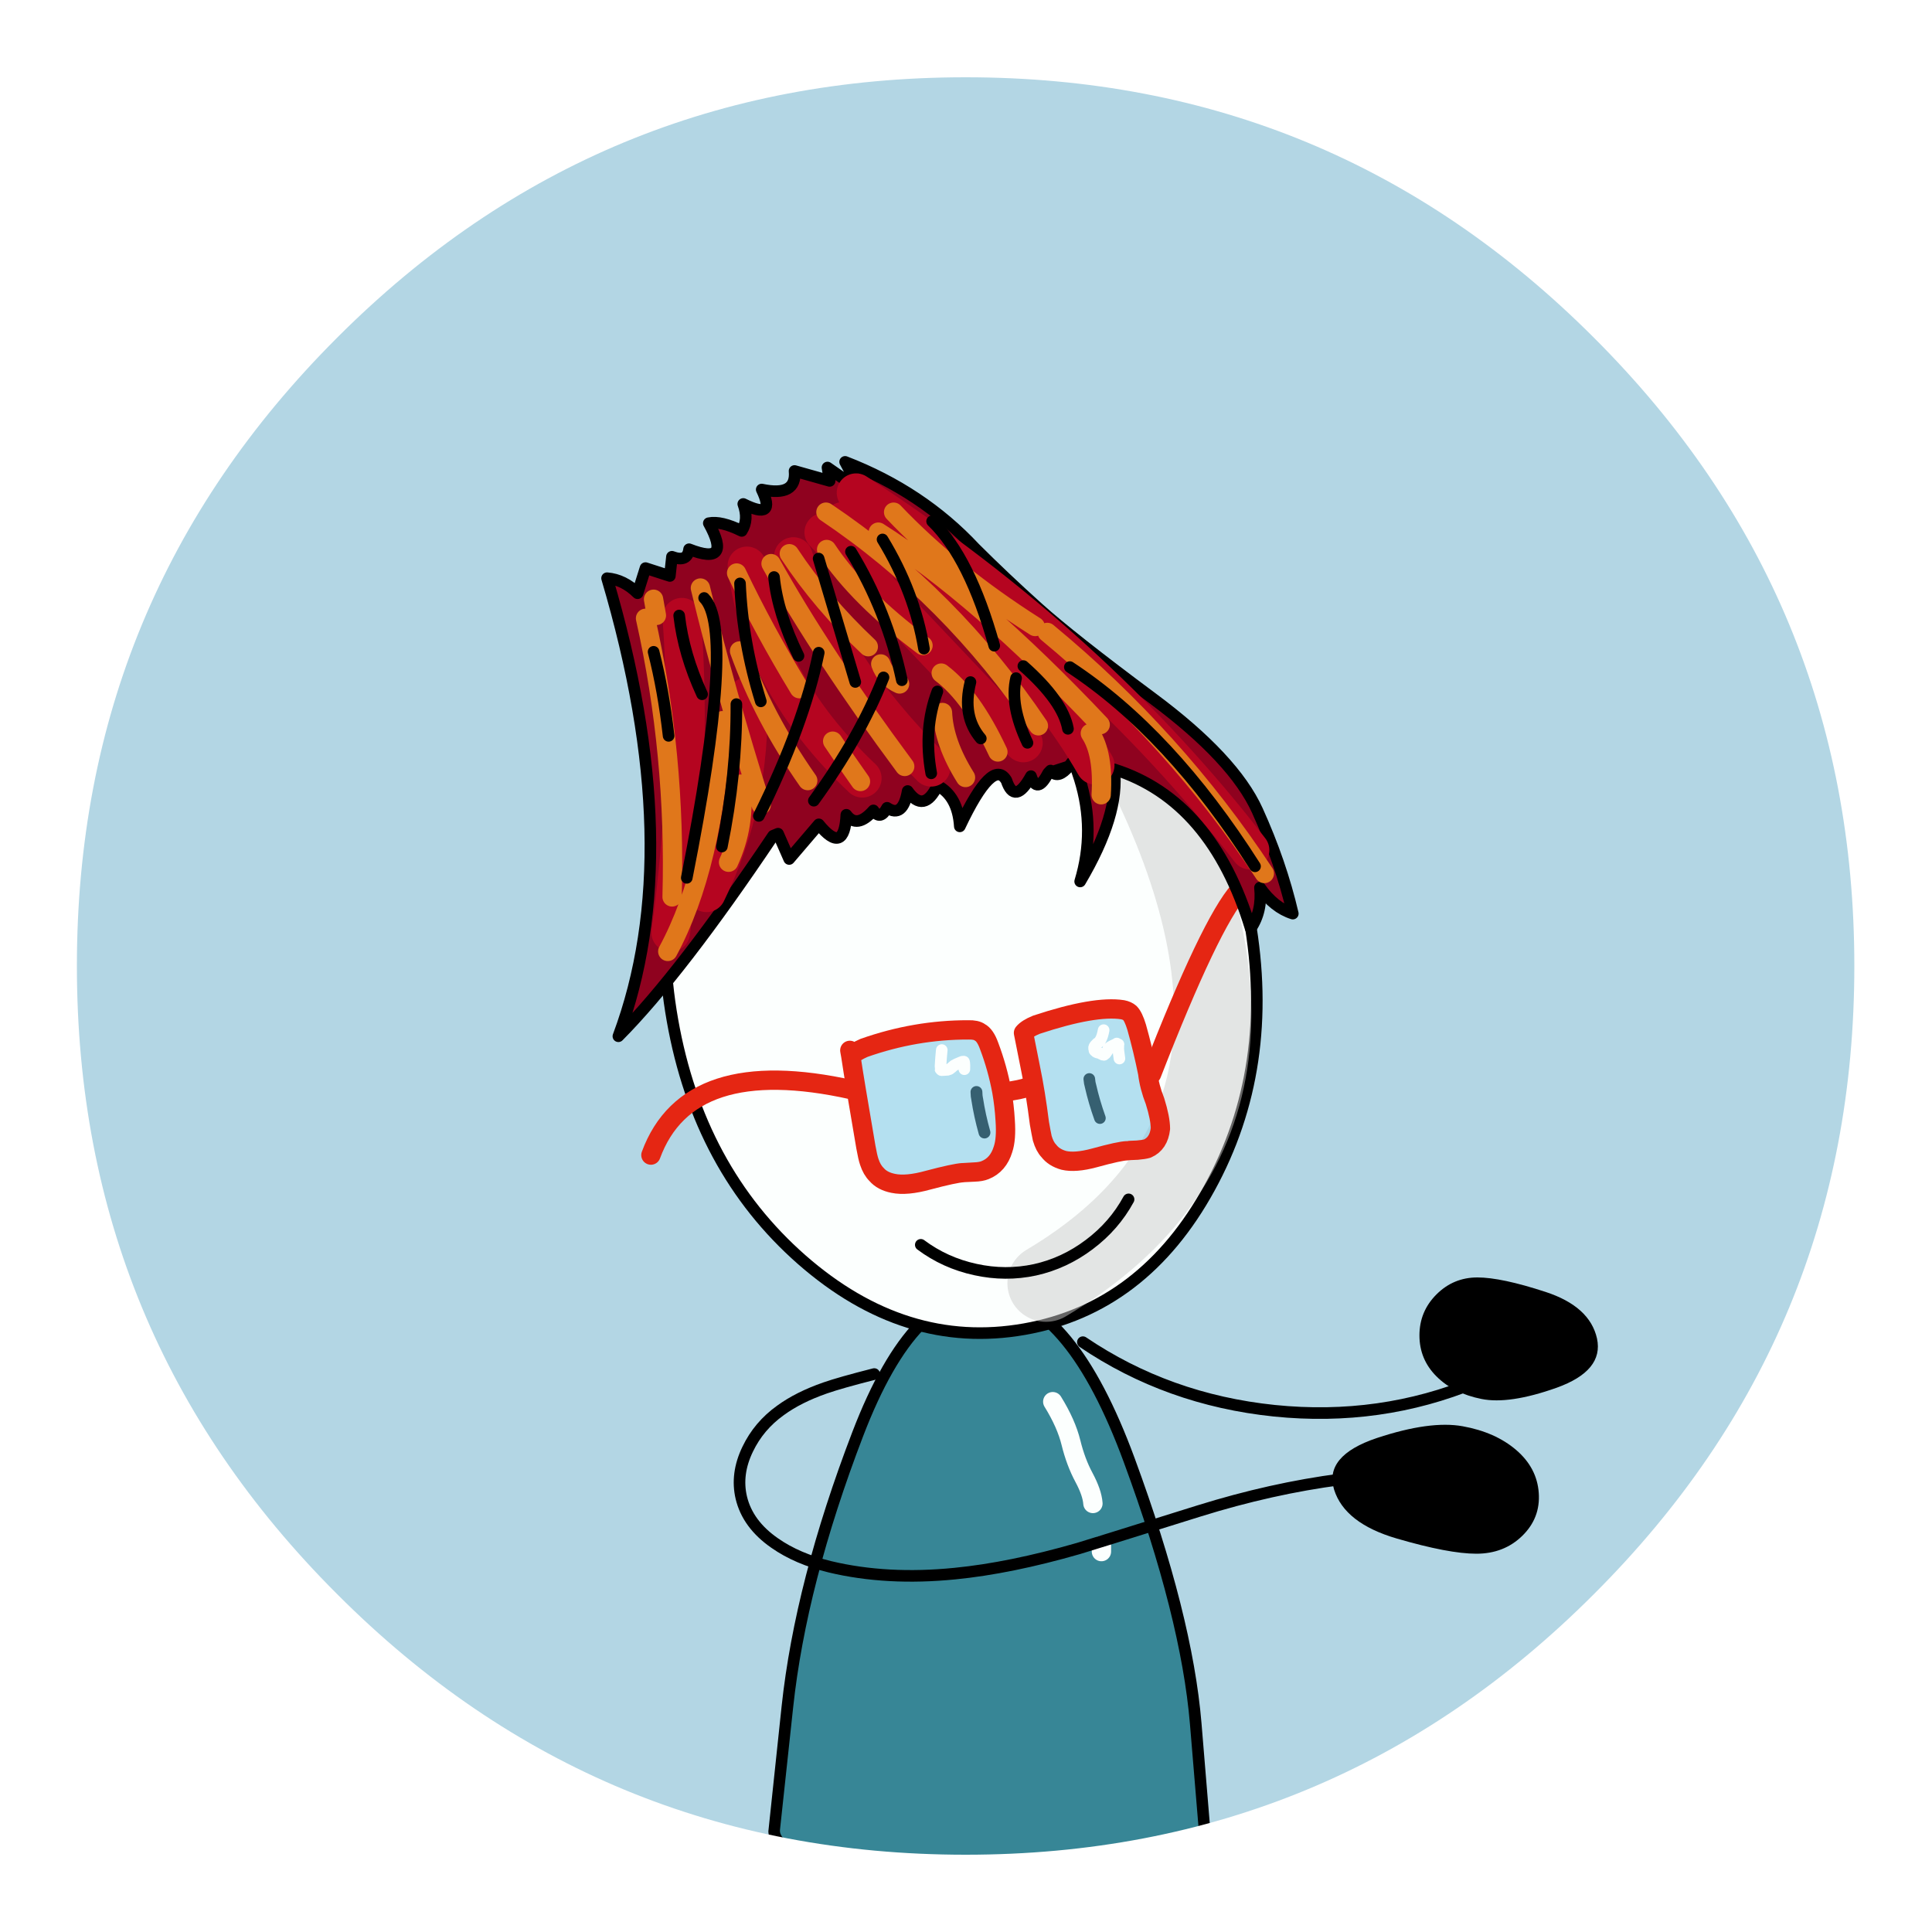
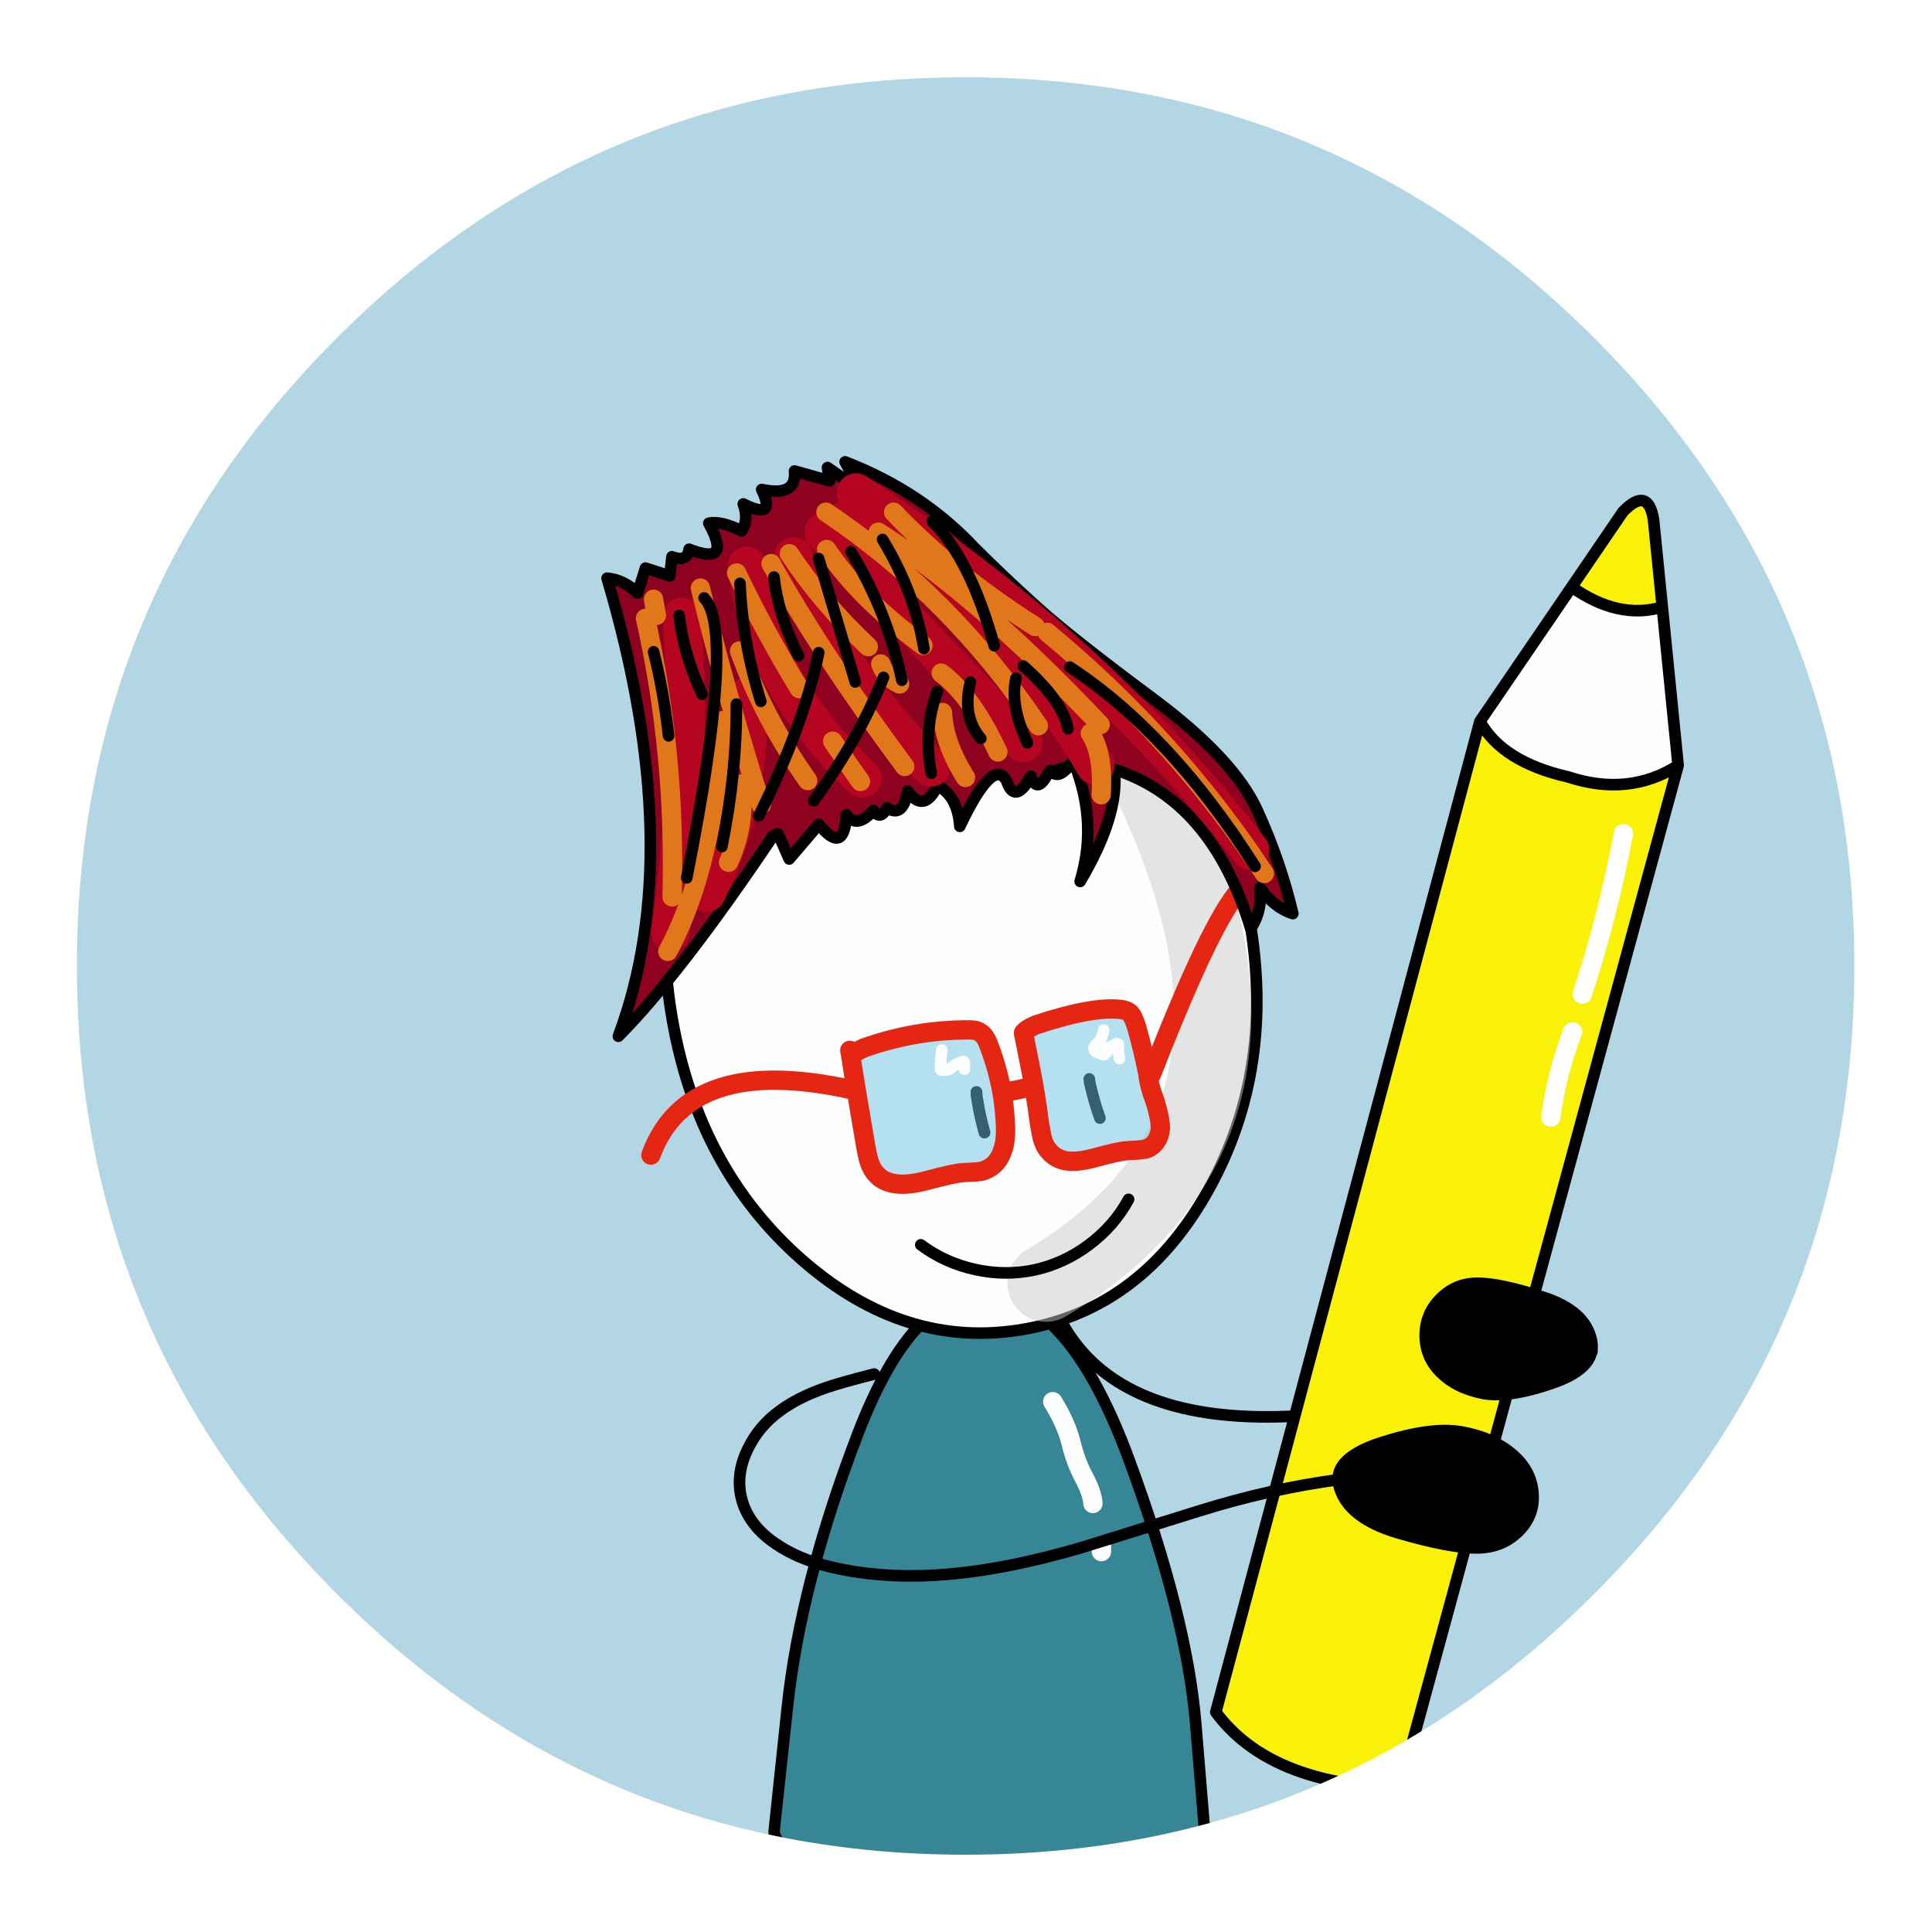
<svg xmlns="http://www.w3.org/2000/svg" xmlns:xlink="http://www.w3.org/1999/xlink" version="1.1" preserveAspectRatio="none" x="0px" y="0px" width="500px" height="500px" viewBox="0 0 500 500">
  <defs>
    <g id="background_0_Layer0_0_FILL">
      <path fill="#B3D6E4" stroke="none" d=" M 173.2 -173.25 Q 101.5 -245 0 -245 -101.5 -245 -173.25 -173.25 -245 -101.5 -245 0 -245 101.5 -173.25 173.2 -101.5 245 0 245 101.5 245 173.2 173.2 245 101.5 245 0 245 -101.5 173.2 -173.25 Z" />
    </g>
    <g id="lijf_0_Layer1_0_FILL">
      <path fill="#378696" stroke="none" d=" M 36.15 -34.2 Q 21.257 -74.688 0.95 -77.05 -19.313 -79.422 -34.1 -40.9 -48.838 -2.368 -52.3 29.65 -55.704 61.706 -55.7 61.75 -55.7 67.25 -39.45 71.15 -23.1 75.05 0 75.05 23.1 75.05 39.4 71.15 55.7 67.25 55.7 61.75 55.701 61.702 53.4 34 51.095 6.293 36.15 -34.2 Z" />
    </g>
    <g id="hoofd_7_Layer10_0_FILL">
      <path fill="#FCFFFE" stroke="none" d=" M 44.5 -28.8 Q 66.75 -56.5 66.75 -95.65 66.75 -134.8 44.5 -162.5 22.3 -190.2 -9.05 -190.2 -40.4 -190.2 -62.65 -162.5 -84.85 -134.8 -84.85 -95.65 -84.85 -56.5 -62.65 -28.8 -40.4 -1.1 -9.05 -1.1 22.3 -1.1 44.5 -28.8 Z" />
    </g>
    <g id="bril1_0_Layer1_0_FILL">
      <path fill="#6DC2E4" fill-opacity="0.498" stroke="none" d=" M 18.55 -0.5 Q 18.5 -6.65 17.35 -12.7 16.85 -15.6 15.6 -16.55 14.8 -17.4 12.75 -17.7 -0.7 -20.1 -14.6 -17.8 -17.25 -17.15 -18.35 -16.3 -18.45 -12.45 -18.5 -7.1 -18.55 -0.8 -18.6 7.55 -18.6 10.25 -18.4 11.5 -18.1 13.65 -17.1 15.05 -15.95 17 -13.25 18.05 -10 19.35 -4.25 18.8 2.8 18.2 5 18.45 5.15 18.45 7.9 18.8 9.65 19.05 10.75 18.8 14.35 18.05 16.25 14.3 17.6 11.85 18.1 7.05 18.55 3.25 18.55 -0.5 Z" />
    </g>
    <g id="bril2_0_Layer1_0_FILL">
-       <path fill="#6DC2E4" fill-opacity="0.498" stroke="none" d=" M 9.85 -16.55 Q 9.3 -17.25 8.15 -17.7 1.25 -20.05 -14.5 -17.75 -17.05 -17.2 -18.15 -16.25 -18.05 -12.25 -17.95 -7.05 -17.75 -0.6 -18.15 7.5 -18.15 10.1 -18.1 11.45 -17.85 13.7 -17 14.95 -16 16.9 -13.6 18.05 -10.8 19.25 -5.75 18.8 1.15 18.15 3 18.45 3.1 18.4 5.6 18.75 7.2 18.9 8.2 18.8 11.35 18.05 12.45 14.3 12.9 11.7 12.3 7.05 11.5 3.15 11.7 -0.4 11.55 -6.7 10.95 -12.6 10.6 -15.5 9.85 -16.55 Z" />
+       <path fill="#6DC2E4" fill-opacity="0.498" stroke="none" d=" M 11.7 -0.4 Q 11.55 -6.7 10.95 -12.6 10.6 -15.5 9.85 -16.55 9.3 -17.25 8.15 -17.7 1.25 -20.05 -14.5 -17.75 -17.05 -17.2 -18.15 -16.25 -18.05 -12.25 -17.95 -7.05 -17.75 -0.6 -18.15 7.5 -18.15 10.1 -18.1 11.45 -17.85 13.7 -17 14.95 -16 16.9 -13.6 18.05 -10.8 19.25 -5.75 18.8 1.15 18.15 3 18.45 3.1 18.4 5.6 18.75 7.2 18.9 8.2 18.8 11.35 18.05 12.45 14.3 12.9 11.7 12.3 7.05 11.5 3.15 11.7 -0.4 Z" />
    </g>
    <g id="haar_0_Layer3_0_FILL">
      <path fill="#8F021F" stroke="none" d=" M 37.5 -22.7 Q 30.35 -31.85 24.1 -40.75 13.15 -57.6 -5.1 -68.6 L -2.5 -60.65 -9.85 -67.95 -9.9 -64.45 -18.4 -68.55 Q -18.95 -61.8 -27.6 -65.3 -25.15 -56.65 -32.95 -62.45 -32.2 -58.2 -34.55 -55.65 -39.4 -59.2 -42.6 -59.1 -38.45 -47 -48.8 -53.35 -49.8 -50 -53.5 -52.2 L -54.9 -47.4 -60.75 -50.5 -63.9 -44.45 Q -66.8 -48.55 -71 -49.65 -62.7 23.4 -88.7 67.6 -70.05 54.45 -40.25 23.45 L -38.9 23.15 -37.2 30.1 -28.1 22.6 Q -23 31.75 -20.65 21.4 -18.6 25.55 -13.55 21.5 -12.3 24.45 -9.95 21.45 -6.4 24.85 -3.95 18.1 -0.85 24.65 3.9 18.05 8.6 21.7 7.75 29.45 19.25 13.25 21.7 19.85 22.7 26.6 28.15 19.85 28.85 24.85 32.65 19.85 L 33.4 19.3 Q 33.5 19.5 33.65 19.7 L 38.25 19.05 Q 38.65 18.65 39.15 18.2 L 39.8 18.8 Q 40.2 20.8 40.45 22.8 42.2 36.55 35.95 48.9 49.1 33.55 49.65 21.85 73.15 34.15 77.3 68.55 81.05 64.7 81.5 58.55 84.2 64.3 88.7 66.65 87.95 53 84.3 38.8 80.65 24.55 62.65 5.5 44.65 -13.55 37.5 -22.7 Z" />
+     </g>
+     <g id="potlood_0_Layer0_0_FILL">
+       <path fill="#FAF109" stroke="none" d=" M 59.85 -98.05 Q 47.05 -89.9 31.35 -95.1 14.35 -98.95 8.55 -109.45 L -59.8 146.95 Q -46.05 165.6 -12.15 166.65 L 59.85 -98.05 M 45.7 -80.4 Q 43.75 -70 41.1 -59.6 38.45 -49.25 35.05 -38.85 38.45 -49.25 41.1 -59.6 43.75 -70 45.7 -80.4 M 32.55 -29.1 Q 28.55 -18.85 26.9 -7.05 28.55 -18.85 32.55 -29.1 M 53.5 -161.5 Q 52.15 -170.45 45.6 -163.75 L 32.3 -144.25 Q 44.35 -135.7 55.75 -139.05 L 53.5 -161.5 Z" />
+       <path fill="#FCFFFE" stroke="none" d=" M 32.3 -144.25 L 8.55 -109.45 Q 14.35 -98.95 31.35 -95.1 47.05 -89.9 59.85 -98.05 L 55.75 -139.05 Q 44.35 -135.7 32.3 -144.25 Z" />
    </g>
    <g id="handje_0_Layer0_0_FILL">
      <path fill="#000000" stroke="none" d=" M -41.05 -14 Q -45.45 -9.6 -45.45 -3.4 -45.45 2.8 -41.05 7.2 -36.65 11.6 -29.4 13.05 -22.2 14.5 -9.95 10.15 2.3 5.75 0.5 -2.6 -1.35 -10.9 -12.8 -14.65 -24.25 -18.4 -30.45 -18.4 -36.65 -18.4 -41.05 -14 Z" />
    </g>
    <g id="afdek_0_Layer0_0_FILL">
-       <path fill="#FFFFFF" stroke="none" d=" M 250 250 L 250 -250 -250 -250 -250 250 250 250 M -169.8 -169.7 Q -99.55 -240 -0.1 -240 99.3 -240 169.55 -169.7 239.9 -99.45 239.9 0 239.9 99.45 169.55 169.65 99.3 240 -0.1 240 -99.55 240 -169.8 169.65 -240.1 99.45 -240.1 0 -240.1 -99.45 -169.8 -169.7 Z" />
+       <path fill="#FFFFFF" stroke="none" d=" M 250 -250 L -250 -250 -250 250 250 250 250 -250 M -169.8 -169.7 Q -99.55 -240 -0.1 -240 99.3 -240 169.55 -169.7 239.9 -99.45 239.9 0 239.9 99.45 169.55 169.65 99.3 240 -0.1 240 -99.55 240 -169.8 169.65 -240.1 99.45 -240.1 0 -240.1 -99.45 -169.8 -169.7 Z" />
    </g>
-     <path id="Layer7_0_1_STROKES" stroke="#000000" stroke-width="3" stroke-linejoin="round" stroke-linecap="round" fill="none" d=" M 280.25 347.35 Q 302.25 362.25 329.8 365.1 357.25 367.9 381.85 357.75" />
+     <path id="Symbool_127_0_Layer0_0_1_STROKES" stroke="#000000" stroke-width="3" stroke-linejoin="round" stroke-linecap="round" fill="none" d=" M -70.15 -15.7 Q -50.6 38.75 70.15 -1.25" />
    <path id="lijf_0_Layer1_0_1_STROKES" stroke="#000000" stroke-width="3" stroke-linejoin="round" stroke-linecap="round" fill="none" d=" M 55.7 61.75 Q 55.7 67.25 39.4 71.15 23.1 75.05 0 75.05 -23.1 75.05 -39.45 71.15 -55.7 67.25 -55.7 61.75 -55.704 61.706 -52.275 29.675 -48.838 -2.368 -34.075 -40.9 -19.313 -79.422 0.975 -77.05 21.257 -74.688 36.175 -34.2 51.095 6.293 53.4 34 55.701 61.702 55.7 61.75 Z" />
-     <path id="lijf_0_Layer0_0_1_STROKES" stroke="#FCFFFE" stroke-width="5" stroke-linejoin="round" stroke-linecap="round" fill="none" d=" M 16.4 -49.3 Q 19.9 -43.647 21.125 -38.65 22.351 -33.659 24.475 -29.7 26.599 -25.738 26.8 -22.95 M 29 -10.5 L 29 -12.05" />
+     <path id="lijf_0_Layer0_0_1_STROKES" stroke="#FCFFFE" stroke-width="5" stroke-linejoin="round" stroke-linecap="round" fill="none" d=" M 29 -10.5 L 29 -12.05 M 16.4 -49.3 Q 19.9 -43.647 21.125 -38.65 22.351 -33.659 24.475 -29.7 26.599 -25.738 26.8 -22.95" />
    <path id="hoofd_7_Layer10_0_1_STROKES" stroke="#000000" stroke-width="3" stroke-linejoin="round" stroke-linecap="round" fill="none" d=" M 66.75 -95.65 Q 66.75 -56.5 44.5 -28.8 22.3 -1.1 -9.05 -1.1 -40.4 -1.1 -62.65 -28.8 -84.85 -56.5 -84.85 -95.65 -84.85 -134.8 -62.65 -162.5 -40.4 -190.2 -9.05 -190.2 22.3 -190.2 44.5 -162.5 66.75 -134.8 66.75 -95.65 Z" />
    <path id="hoofd_7_Layer9_0_1_STROKES" stroke="#CCCCCC" stroke-opacity="0.498" stroke-width="20" stroke-linejoin="round" stroke-linecap="round" fill="none" d=" M -1.45 -11.85 Q 75.95 -41.15 46.45 -139.75" />
    <path id="ogen_7_Layer0_0_1_STROKES" stroke="#000000" stroke-width="3" stroke-linejoin="round" stroke-linecap="round" fill="none" d=" M -1.9 -1.25 Q -2 -0.1 -1.9 0.6 -1.7 4.8 -0.95 9.2" />
    <path id="bril1_0_Layer1_0_1_STROKES" stroke="#E52613" stroke-width="5" stroke-linejoin="round" stroke-linecap="round" fill="none" d=" M -18.35 -16.3 Q -17.25 -17.15 -14.6 -17.8 -0.7 -20.1 12.75 -17.7 14.8 -17.4 15.6 -16.55 16.85 -15.6 17.35 -12.7 18.5 -6.65 18.55 -0.5 18.55 3.25 18.1 7.05 17.6 11.85 16.25 14.3 14.35 18.05 10.75 18.8 9.65 19.05 7.9 18.8 5.15 18.45 5 18.45 2.8 18.2 -4.25 18.8 -10 19.35 -13.25 18.05 -15.95 17 -17.1 15.05 -18.1 13.65 -18.4 11.5 -18.6 10.25 -18.6 7.55 -18.55 -0.8 -18.5 -7.1 -18.45 -12.45 -18.35 -16.3 -18.35 -17.1 -18.35 -17.8" />
    <path id="bril1_0_Layer0_0_1_STROKES" stroke="#FCFFFE" stroke-width="3" stroke-linejoin="round" stroke-linecap="round" fill="none" d=" M 5.1 -13.75 Q 4.5 -11.6 4.25 -10.5 4 -9.65 4 -9.1 3.9 -9 3.9 -8.95 3.9 -8.85 4 -8.85 4 -8.6 4.35 -8.6 4.6 -8.6 5.25 -8.5 5.7 -8.4 6 -8.5 6.3 -8.5 6.75 -8.8 L 7.5 -9.25 Q 8.1 -9.5 9.35 -9.75 L 9.85 -9.85 Q 10.25 -9.85 10.25 -9.75 L 10.25 -9.35 Q 10.25 -9.1 10 -7.85" />
    <path id="bril2_0_Layer1_0_1_STROKES" stroke="#E52613" stroke-width="5" stroke-linejoin="round" stroke-linecap="round" fill="none" d=" M -18.15 -16.25 Q -17.05 -17.2 -14.5 -17.75 1.25 -20.05 8.15 -17.7 9.3 -17.25 9.85 -16.55 10.6 -15.5 10.95 -12.6 11.55 -6.7 11.7 -0.4 11.5 3.15 12.3 7.05 12.9 11.7 12.45 14.3 11.35 18.05 8.2 18.8 7.2 18.9 5.6 18.75 3.1 18.4 3 18.45 1.15 18.15 -5.75 18.8 -10.8 19.25 -13.6 18.05 -16 16.9 -17 14.95 -17.85 13.7 -18.1 11.45 -18.15 10.1 -18.15 7.5 -17.75 -0.6 -17.95 -7.05 -18.05 -12.25 -18.15 -16.25 Z" />
    <path id="bril2_0_Layer0_0_1_STROKES" stroke="#FCFFFE" stroke-width="3" stroke-linejoin="round" stroke-linecap="round" fill="none" d=" M 2.4 -13.35 Q 1.4 -10.65 0.2 -10.3 -1.2 -9.45 -0.75 -8.8 L -0.8 -8.65 Q -0.95 -8.5 -0.7 -8.5 -0.75 -8.2 -0.15 -7.9 0 -7.95 0.8 -7.35 1.45 -6.8 1.5 -7.2 1.75 -7.05 2.15 -7.65 2.45 -7.75 2.75 -8.45 3.2 -8.8 4.6 -9.15 4.8 -8.85 5.15 -9.35 5.25 -9.1 5.55 -9.05 5.3 -8.65 5.4 -8.4 5.2 -7.9 5.15 -5.4" />
-     <path id="hoofd_7_Layer4_0_1_STROKES" stroke="#000000" stroke-width="3" stroke-linejoin="round" stroke-linecap="round" fill="none" d=" M -31.65 -27.25 Q -26.3 -21.55 -18.85 -18.5 -11.45 -15.45 -3.65 -15.75 4.15 -16.1 11.3 -19.75 18.5 -23.4 23.35 -29.5" />
-     <path id="hoofd_7_Layer3_0_1_STROKES" stroke="#E52613" stroke-width="5" stroke-linejoin="round" stroke-linecap="round" fill="none" d=" M 34.85 -60.4 Q 56.65 -96.3 65.45 -103.25" />
-     <path id="hoofd_7_Layer2_0_1_STROKES" stroke="#E52613" stroke-width="5" stroke-linejoin="round" stroke-linecap="round" fill="none" d=" M -3.1 -62.4 L -1.4 -62.4 Q 2.15 -62.35 3.45 -62.85" />
-     <path id="hoofd_7_Layer1_0_1_STROKES" stroke="#E52613" stroke-width="5" stroke-linejoin="round" stroke-linecap="round" fill="none" d=" M -96.4 -62.25 Q -82.3 -86.5 -42.2 -69.85" />
+     <path id="Symbool_212_0_Layer0_0_1_STROKES" stroke="#000000" stroke-width="3" stroke-linejoin="round" stroke-linecap="round" fill="none" d=" M -27.5 -4.65 Q -22.15 1.05 -14.7 4.1 -7.3 7.15 0.5 6.85 8.3 6.5 15.45 2.85 22.65 -0.8 27.5 -6.9" />
+     <path id="Symbool_187_0_Layer0_0_1_STROKES" stroke="#E52613" stroke-width="5" stroke-linejoin="round" stroke-linecap="round" fill="none" d=" M -15.3 21.4 Q 6.5 -14.5 15.3 -21.45" />
+     <path id="Symbool_162_0_Layer0_0_1_STROKES" stroke="#E52613" stroke-width="5" stroke-linejoin="round" stroke-linecap="round" fill="none" d=" M -3.25 0.2 L -1.55 0.2 Q 2 0.25 3.3 -0.25" />
+     <path id="Symbool_137_0_Layer0_0_1_STROKES" stroke="#E52613" stroke-width="5" stroke-linejoin="round" stroke-linecap="round" fill="none" d=" M -27.1 7.2 Q -13 -17.05 27.1 -0.4" />
    <path id="haar_0_Layer3_0_1_STROKES" stroke="#000000" stroke-width="3" stroke-linejoin="round" stroke-linecap="round" fill="none" d=" M 38.25 19.05 Q 38.65 18.65 39.15 18.2 L 39.8 18.8 Q 40.2 20.8 40.45 22.8 42.2 36.55 35.95 48.9 49.1 33.55 49.65 21.85 73.15 34.15 77.3 68.55 81.05 64.7 81.5 58.55 84.2 64.3 88.7 66.65 87.95 53 84.3 38.8 80.65 24.55 62.65 5.5 44.65 -13.55 37.5 -22.7 30.35 -31.85 24.1 -40.75 13.15 -57.6 -5.1 -68.6 L -2.5 -60.65 -9.85 -67.95 -9.9 -64.45 -18.4 -68.55 Q -18.95 -61.8 -27.6 -65.3 -25.15 -56.65 -32.95 -62.45 -32.2 -58.2 -34.55 -55.65 -39.4 -59.2 -42.6 -59.1 -38.45 -47 -48.8 -53.35 -49.8 -50 -53.5 -52.2 L -54.9 -47.4 -60.75 -50.5 -63.9 -44.45 Q -66.8 -48.55 -71 -49.65 -62.7 23.4 -88.7 67.6 -70.05 54.45 -40.25 23.45 L -38.9 23.15 -37.2 30.1 -28.1 22.6 Q -23 31.75 -20.65 21.4 -18.6 25.55 -13.55 21.5 -12.3 24.45 -9.95 21.45 -6.4 24.85 -3.95 18.1 -0.85 24.65 3.9 18.05 8.6 21.7 7.75 29.45 19.25 13.25 21.7 19.85 22.7 26.6 28.15 19.85 28.85 24.85 32.65 19.85 L 33.4 19.3 Q 33.5 19.5 33.65 19.7 L 38.25 19.05 Q 35.05 21.75 33.65 19.7" />
-     <path id="haar_0_Layer2_0_1_STROKES" stroke="#B50520" stroke-width="10" stroke-linejoin="round" stroke-linecap="round" fill="none" d=" M -59.8 35 Q -44.202 13.696 -40.4 -13.25 M -53.7 -36.35 Q -57.84 3.575 -70.7 43.5 M -14.95 12.8 Q -36.277 -15.893 -34.8 -46.5 M -22.55 -46.8 Q -18.379 -17.48 3.1 13.1 M 27.7 11.05 L -13.7 -51.6 M 45 19.95 Q 30.632 -19.775 -8.3 -53.55 M -3.7 -60.25 Q 49.878 -10.27 80.65 48.55" />
-     <path id="haar_0_Layer1_0_1_STROKES" stroke="#E0771B" stroke-width="5" stroke-linejoin="round" stroke-linecap="round" fill="none" d=" M 5 -53.6 Q 17.18 -35.251 35.95 -18.1 M 45.2 27.75 Q 47.696 17.379 45.2 11.6 M 9.9 -10.45 Q 16.63 -3.238 20.8 12.2 M 8.45 -0.35 Q 7.427 7.451 11.4 17.25 M 48.1 9.85 Q 22.676 -28.716 0.2 -49.2 M 38.75 -16.05 Q 66.557 16.582 83.25 55.15 M -60.1 -42.2 L -60.1 -37.95 M -5.1 -15.5 Q -4.436 -11.733 -1.2 -9.55 M -23.45 -47.7 Q -17.374 -33.668 -7.5 -20.45 M -37.75 -45.15 Q -33.314 -29.178 -26.95 -12.85 M -20.825 2.025 Q -18.298 7.76 -15.55 13.55 M -52.8 28.2 Q -46.72 19.443 -46.15 8.85 M -72.3 48.2 Q -56.803 28.642 -48 -8.15 M -63 -37.7 Q -61.344 -1.6 -68.75 34.5 M -47.65 -42.95 Q -45.927 -15.305 -41.9 15.05 M -40.5 -25.15 Q -37.431 -7.185 -28.95 10.95 M -3.6 11.7 Q -19.668 -20.452 -28.55 -46 M -13.75 -47.1 Q -7.787 -33.435 6.5 -18.3 M -12.25 -56.65 Q 15.78 -29.703 32.3 7.35" />
-     <path id="haar_0_Layer0_0_1_STROKES" stroke="#000000" stroke-width="3" stroke-linejoin="round" stroke-linecap="round" fill="none" d=" M 0.95 -47.15 Q 6.751 -32.3 6.6 -17.45 M 14.4 -49.55 Q 22.356 -38.546 24.65 -15.05 M 42.95 -6.2 Q 65.587 15.107 81.2 52.9 M 31.15 -8.55 Q 39.662 2.145 39.7 9.45 M 28.75 -5.8 Q 25.906 0.804 28.75 11.2 M 16.95 -6.85 Q 13.212 1.449 17.05 8 M 8.1 -5.95 Q 2.796 2.964 2.85 14.65 M -54.3 -36.9 Q -54.91 -26.839 -52 -15.8 M -62.45 -28.8 Q -61.67 -18.505 -62.4 -6.7 M -28.4 -42.45 Q -29.079 -32.913 -25.7 -21.25 M -37.35 -42.35 Q -39.365 -27.216 -37.35 -11.35 M -16.2 -45.15 L -12.4 -12.05 M -7.65 -45.45 Q -1.113 -28.789 -0.45 -10.4 M -43.7 -11.75 Q -46.738 5.984 -53.8 23.9 M -47.15 -40.25 Q -40.481 -30.669 -64.15 30.3 M -5 -11.95 Q -13.755 2.29 -28.3 16.35 M -20.4 -21.15 Q -27.464 -3.358 -43 17.75" />
-     <path id="Layer2_0_1_STROKES" stroke="#000000" stroke-width="3" stroke-linejoin="round" stroke-linecap="round" fill="none" d=" M 226.25 355.6 Q 217.4 357.85 213.55 359.2 206.65 361.6 202 365 196.4 369 193.5 375.05 190.4 381.45 191.85 387.6 193.5 394.5 200.5 399.35 206.35 403.45 214.85 405.5 229.55 409 247.1 407.25 261.4 405.85 279.1 400.75 280.85 400.25 310.25 391.05 329 385.2 347 382.85" />
+     <path id="haar_0_Layer2_0_1_STROKES" stroke="#B50520" stroke-width="10" stroke-linejoin="round" stroke-linecap="round" fill="none" d=" M -3.7 -60.25 Q 49.878 -10.27 80.65 48.55 M 45 19.95 Q 30.632 -19.775 -8.3 -53.55 M 27.7 11.05 L -13.7 -51.6 M -22.55 -46.8 Q -18.379 -17.48 3.1 13.1 M -14.95 12.8 Q -36.277 -15.893 -34.8 -46.5 M -53.7 -36.35 Q -57.84 3.575 -70.7 43.5 M -59.8 35 Q -44.202 13.696 -40.4 -13.25" />
+     <path id="haar_0_Layer1_0_1_STROKES" stroke="#E0771B" stroke-width="5" stroke-linejoin="round" stroke-linecap="round" fill="none" d=" M 5 -53.6 Q 17.18 -35.251 35.95 -18.1 M 45.2 27.75 Q 47.696 17.379 45.2 11.6 M 38.75 -16.05 Q 66.557 16.582 83.25 55.15 M 48.1 9.85 Q 22.676 -28.716 0.2 -49.2 M 8.45 -0.35 Q 7.427 7.451 11.4 17.25 M 9.9 -10.45 Q 16.63 -3.238 20.8 12.2 M -60.1 -42.2 L -60.1 -37.95 M -37.75 -45.15 Q -33.314 -29.178 -26.95 -12.85 M -23.45 -47.7 Q -17.374 -33.668 -7.5 -20.45 M -5.1 -15.5 Q -4.436 -11.733 -1.2 -9.55 M -20.825 2.025 Q -18.298 7.76 -15.55 13.55 M -52.8 28.2 Q -46.72 19.443 -46.15 8.85 M -3.6 11.7 Q -19.668 -20.452 -28.55 -46 M -40.5 -25.15 Q -37.431 -7.185 -28.95 10.95 M -47.65 -42.95 Q -45.927 -15.305 -41.9 15.05 M -63 -37.7 Q -61.344 -1.6 -68.75 34.5 M -72.3 48.2 Q -56.803 28.642 -48 -8.15 M -12.25 -56.65 Q 15.78 -29.703 32.3 7.35 M -13.75 -47.1 Q -7.787 -33.435 6.5 -18.3" />
+     <path id="haar_0_Layer0_0_1_STROKES" stroke="#000000" stroke-width="3" stroke-linejoin="round" stroke-linecap="round" fill="none" d=" M 0.95 -47.15 Q 6.751 -32.3 6.6 -17.45 M 14.4 -49.55 Q 22.356 -38.546 24.65 -15.05 M 8.1 -5.95 Q 2.796 2.964 2.85 14.65 M 16.95 -6.85 Q 13.212 1.449 17.05 8 M 28.75 -5.8 Q 25.906 0.804 28.75 11.2 M 31.15 -8.55 Q 39.662 2.145 39.7 9.45 M 42.95 -6.2 Q 65.587 15.107 81.2 52.9 M -62.45 -28.8 Q -61.67 -18.505 -62.4 -6.7 M -54.3 -36.9 Q -54.91 -26.839 -52 -15.8 M -7.65 -45.45 Q -1.113 -28.789 -0.45 -10.4 M -16.2 -45.15 L -12.4 -12.05 M -37.35 -42.35 Q -39.365 -27.216 -37.35 -11.35 M -28.4 -42.45 Q -29.079 -32.913 -25.7 -21.25 M -20.4 -21.15 Q -27.464 -3.358 -43 17.75 M -5 -11.95 Q -13.755 2.29 -28.3 16.35 M -47.15 -40.25 Q -40.481 -30.669 -64.15 30.3 M -43.7 -11.75 Q -46.738 5.984 -53.8 23.9" />
+     <path id="potlood_0_Layer0_0_1_STROKES" stroke="#000000" stroke-width="3" stroke-linejoin="round" stroke-linecap="round" fill="none" d=" M 55.75 -139.05 L 53.5 -161.5 Q 52.15 -170.45 45.6 -163.75 L 32.3 -144.25 Q 44.35 -135.7 55.75 -139.05 L 59.85 -98.05 -12.15 166.65 Q -46.05 165.6 -59.8 146.95 L 8.55 -109.45 32.3 -144.25 M 8.55 -109.45 Q 14.35 -98.95 31.35 -95.1 47.05 -89.9 59.85 -98.05" />
+     <path id="potlood_0_Layer0_0_2_STROKES" stroke="#FFFFFF" stroke-width="5" stroke-linejoin="round" stroke-linecap="round" fill="none" d=" M 45.7 -80.4 Q 43.75 -70 41.1 -59.6 38.45 -49.25 35.05 -38.85 M 32.55 -29.1 Q 28.55 -18.85 26.9 -7.05" />
+     <path id="Symbool_129_0_Layer0_0_1_STROKES" stroke="#000000" stroke-width="3" stroke-linejoin="round" stroke-linecap="round" fill="none" d=" M -42.95 -26.1 Q -51.8 -23.85 -55.65 -22.5 -62.55 -20.1 -67.2 -16.7 -72.8 -12.7 -75.7 -6.65 -78.8 -0.25 -77.35 5.9 -75.7 12.8 -68.7 17.65 -62.85 21.75 -54.35 23.8 -39.65 27.3 -22.1 25.55 -7.8 24.15 9.9 19.05 11.65 18.55 41.05 9.35 59.8 3.5 77.8 1.15" />
    <path id="afdek_0_Layer0_0_1_STROKES" stroke="#FFFFFF" stroke-width="20" stroke-linejoin="round" stroke-linecap="round" fill="none" d=" M 239.9 0 Q 239.9 99.45 169.55 169.65 99.3 240 -0.1 240 -99.55 240 -169.8 169.65 -240.1 99.45 -240.1 0 -240.1 -99.45 -169.8 -169.7 -99.55 -240 -0.1 -240 99.3 -240 169.55 -169.7 239.9 -99.45 239.9 0 Z" />
  </defs>
  <g transform="matrix( 1, 0, 0, 1, 250,250) ">
    <g transform="matrix( 1, 0, 0, 1, 0,0) ">
      <use xlink:href="#background_0_Layer0_0_FILL" />
    </g>
  </g>
-   <g transform="matrix( 1, 0, 0, 1, 0,0) ">
-     <use xlink:href="#Layer7_0_1_STROKES" />
+   <g transform="matrix( 1, 0, 0, 1, 341.85,351) ">
+     <g transform="matrix( 1, 0, 0, 1, 0,0) ">
+       <use xlink:href="#Symbool_127_0_Layer0_0_1_STROKES" />
+     </g>
  </g>
  <g transform="matrix( 1, 0, 0, 1, 256.05,412.05) ">
    <g transform="matrix( 1, 0, 0, 1, 0,0) ">
      <use xlink:href="#lijf_0_Layer1_0_FILL" />
      <use xlink:href="#lijf_0_Layer1_0_1_STROKES" />
    </g>
    <g transform="matrix( 1, 0, 0, 1, 0,0) ">
      <use xlink:href="#lijf_0_Layer0_0_1_STROKES" />
    </g>
  </g>
  <g transform="matrix( 0.9848022, -0.173645, 0.173645, 0.9848022, 274.2,343.5) ">
    <g transform="matrix( 1, 0, 0, 1, 0,0) ">
      <use xlink:href="#hoofd_7_Layer10_0_FILL" />
      <use xlink:href="#hoofd_7_Layer10_0_1_STROKES" />
    </g>
    <g transform="matrix( 1, 0, 0, 1, 0,0) ">
      <use xlink:href="#hoofd_7_Layer9_0_1_STROKES" />
    </g>
    <g transform="matrix( 1.017532, 0.07112122, -0.07112122, 1.017532, -8.75,-62.3) ">
      <g transform="matrix( 1, 0, 0, 1, 0,0) ">
        <use xlink:href="#ogen_7_Layer0_0_1_STROKES" />
      </g>
    </g>
    <g transform="matrix( 1, 0, 0, 1, 20.65,-60.7) ">
      <g transform="matrix( 1, 0, 0, 1, 0,0) ">
        <use xlink:href="#ogen_7_Layer0_0_1_STROKES" />
      </g>
    </g>
    <g transform="matrix( 1, 0, 0, 1, -22.65,-62.2) ">
      <g transform="matrix( 1, 0, 0, 1, 0,0) ">
        <use xlink:href="#bril1_0_Layer1_0_FILL" />
        <use xlink:href="#bril1_0_Layer1_0_1_STROKES" />
      </g>
      <g transform="matrix( 1, 0, 0, 1, 0,0) ">
        <use xlink:href="#bril1_0_Layer0_0_1_STROKES" />
      </g>
    </g>
    <g transform="matrix( 1, 0, 0, 1, 22.2,-60.4) ">
      <g transform="matrix( 1, 0, 0, 1, 0,0) ">
        <use xlink:href="#bril2_0_Layer1_0_FILL" />
        <use xlink:href="#bril2_0_Layer1_0_1_STROKES" />
      </g>
      <g transform="matrix( 1, 0, 0, 1, 0,0) ">
        <use xlink:href="#bril2_0_Layer0_0_1_STROKES" />
      </g>
    </g>
-     <g transform="matrix( 1, 0, 0, 1, 0,0) ">
-       <use xlink:href="#hoofd_7_Layer4_0_1_STROKES" />
+     <g transform="matrix( 1, 0, 0, 1, -4.15,-22.6) ">
+       <g transform="matrix( 1, 0, 0, 1, 0,0) ">
+         <use xlink:href="#Symbool_212_0_Layer0_0_1_STROKES" />
+       </g>
    </g>
-     <g transform="matrix( 1, 0, 0, 1, 0,0) ">
-       <use xlink:href="#hoofd_7_Layer3_0_1_STROKES" />
+     <g transform="matrix( 1, 0, 0, 1, 50.15,-81.8) ">
+       <g transform="matrix( 1, 0, 0, 1, 0,0) ">
+         <use xlink:href="#Symbool_187_0_Layer0_0_1_STROKES" />
+       </g>
    </g>
-     <g transform="matrix( 1, 0, 0, 1, 0,0) ">
-       <use xlink:href="#hoofd_7_Layer2_0_1_STROKES" />
+     <g transform="matrix( 1, 0, 0, 1, 0.15,-62.6) ">
+       <g transform="matrix( 1, 0, 0, 1, 0,0) ">
+         <use xlink:href="#Symbool_162_0_Layer0_0_1_STROKES" />
+       </g>
    </g>
-     <g transform="matrix( 1, 0, 0, 1, 0,0) ">
-       <use xlink:href="#hoofd_7_Layer1_0_1_STROKES" />
+     <g transform="matrix( 1, 0, 0, 1, -69.3,-69.45) ">
+       <g transform="matrix( 1, 0, 0, 1, 0,0) ">
+         <use xlink:href="#Symbool_137_0_Layer0_0_1_STROKES" />
+       </g>
    </g>
    <g transform="matrix( 1, 0, 0, 1, -10.65,-161.6) ">
      <g transform="matrix( 1, 0, 0, 1, 0,0) ">
        <use xlink:href="#haar_0_Layer3_0_FILL" />
        <use xlink:href="#haar_0_Layer3_0_1_STROKES" />
      </g>
      <g transform="matrix( 1, 0, 0, 1, 0,0) ">
        <use xlink:href="#haar_0_Layer2_0_1_STROKES" />
      </g>
      <g transform="matrix( 1, 0, 0, 1, 0,0) ">
        <use xlink:href="#haar_0_Layer1_0_1_STROKES" />
      </g>
      <g transform="matrix( 1, 0, 0, 1, 0,0) ">
        <use xlink:href="#haar_0_Layer0_0_1_STROKES" />
      </g>
    </g>
  </g>
  <g transform="matrix( 1, 0, 0, 1, 374.45,296.15) ">
+     <g transform="matrix( 1, 0, 0, 1, 0,0) ">
+       <g transform="matrix( 1, 0, 0, 1, 0,0) ">
+         <use xlink:href="#potlood_0_Layer0_0_FILL" />
+         <use xlink:href="#potlood_0_Layer0_0_1_STROKES" />
+         <use xlink:href="#potlood_0_Layer0_0_2_STROKES" />
+       </g>
+     </g>
    <g transform="matrix( 1, 0, 0, 1, 38.35,52.85) ">
      <g transform="matrix( 1, 0, 0, 1, 0,0) ">
        <use xlink:href="#handje_0_Layer0_0_FILL" />
      </g>
    </g>
-     <g transform="matrix( -1.151321, 0, -0.07435608, -1.04892, -28.8,86.65) ">
+     <g transform="matrix( -1.151306, 0, -0.07435608, -1.04892, -28.8,86.65) ">
      <g transform="matrix( 1, 0, 0, 1, 0,0) ">
        <use xlink:href="#handje_0_Layer0_0_FILL" />
      </g>
    </g>
  </g>
-   <g transform="matrix( 1, 0, 0, 1, 0,0) ">
-     <use xlink:href="#Layer2_0_1_STROKES" />
+   <g transform="matrix( 1, 0, 0, 1, 269.2,381.7) ">
+     <g transform="matrix( 1, 0, 0, 1, 0,0) ">
+       <use xlink:href="#Symbool_129_0_Layer0_0_1_STROKES" />
+     </g>
  </g>
  <g transform="matrix( 1, 0, 0, 1, 250,250) ">
    <g transform="matrix( 1, 0, 0, 1, 0,0) ">
      <use xlink:href="#afdek_0_Layer0_0_FILL" />
      <use xlink:href="#afdek_0_Layer0_0_1_STROKES" />
    </g>
  </g>
</svg>
